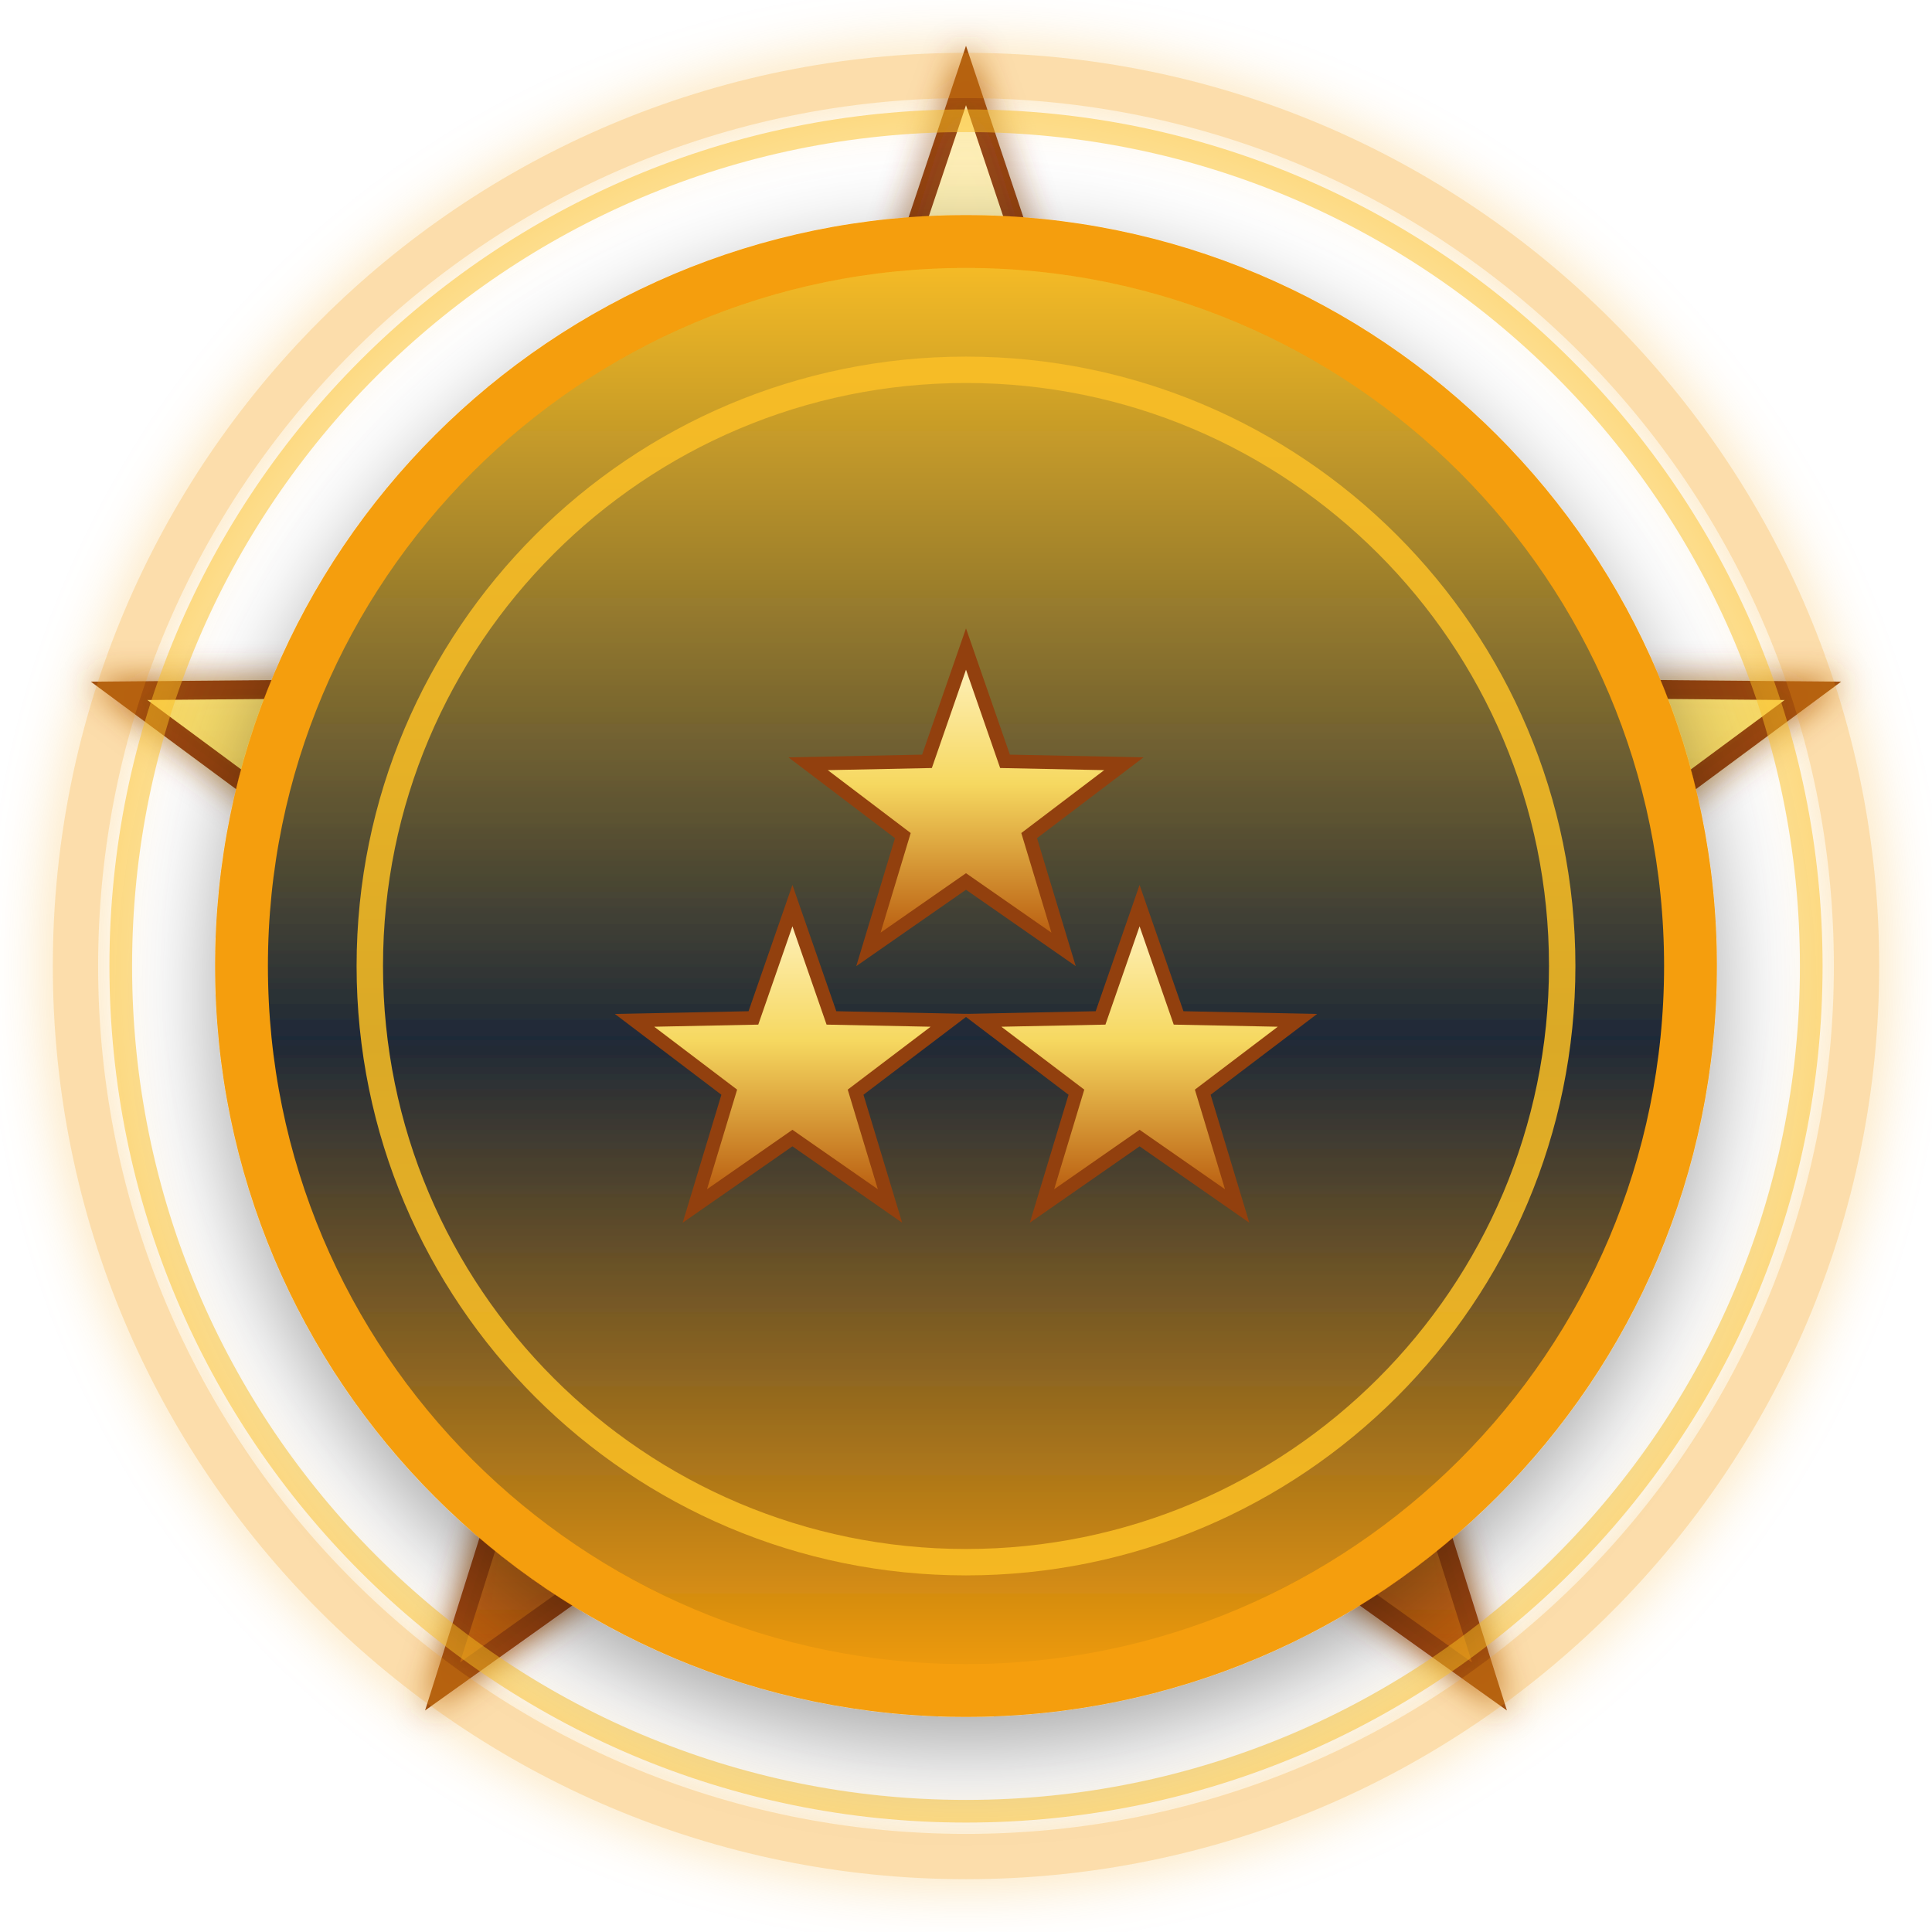
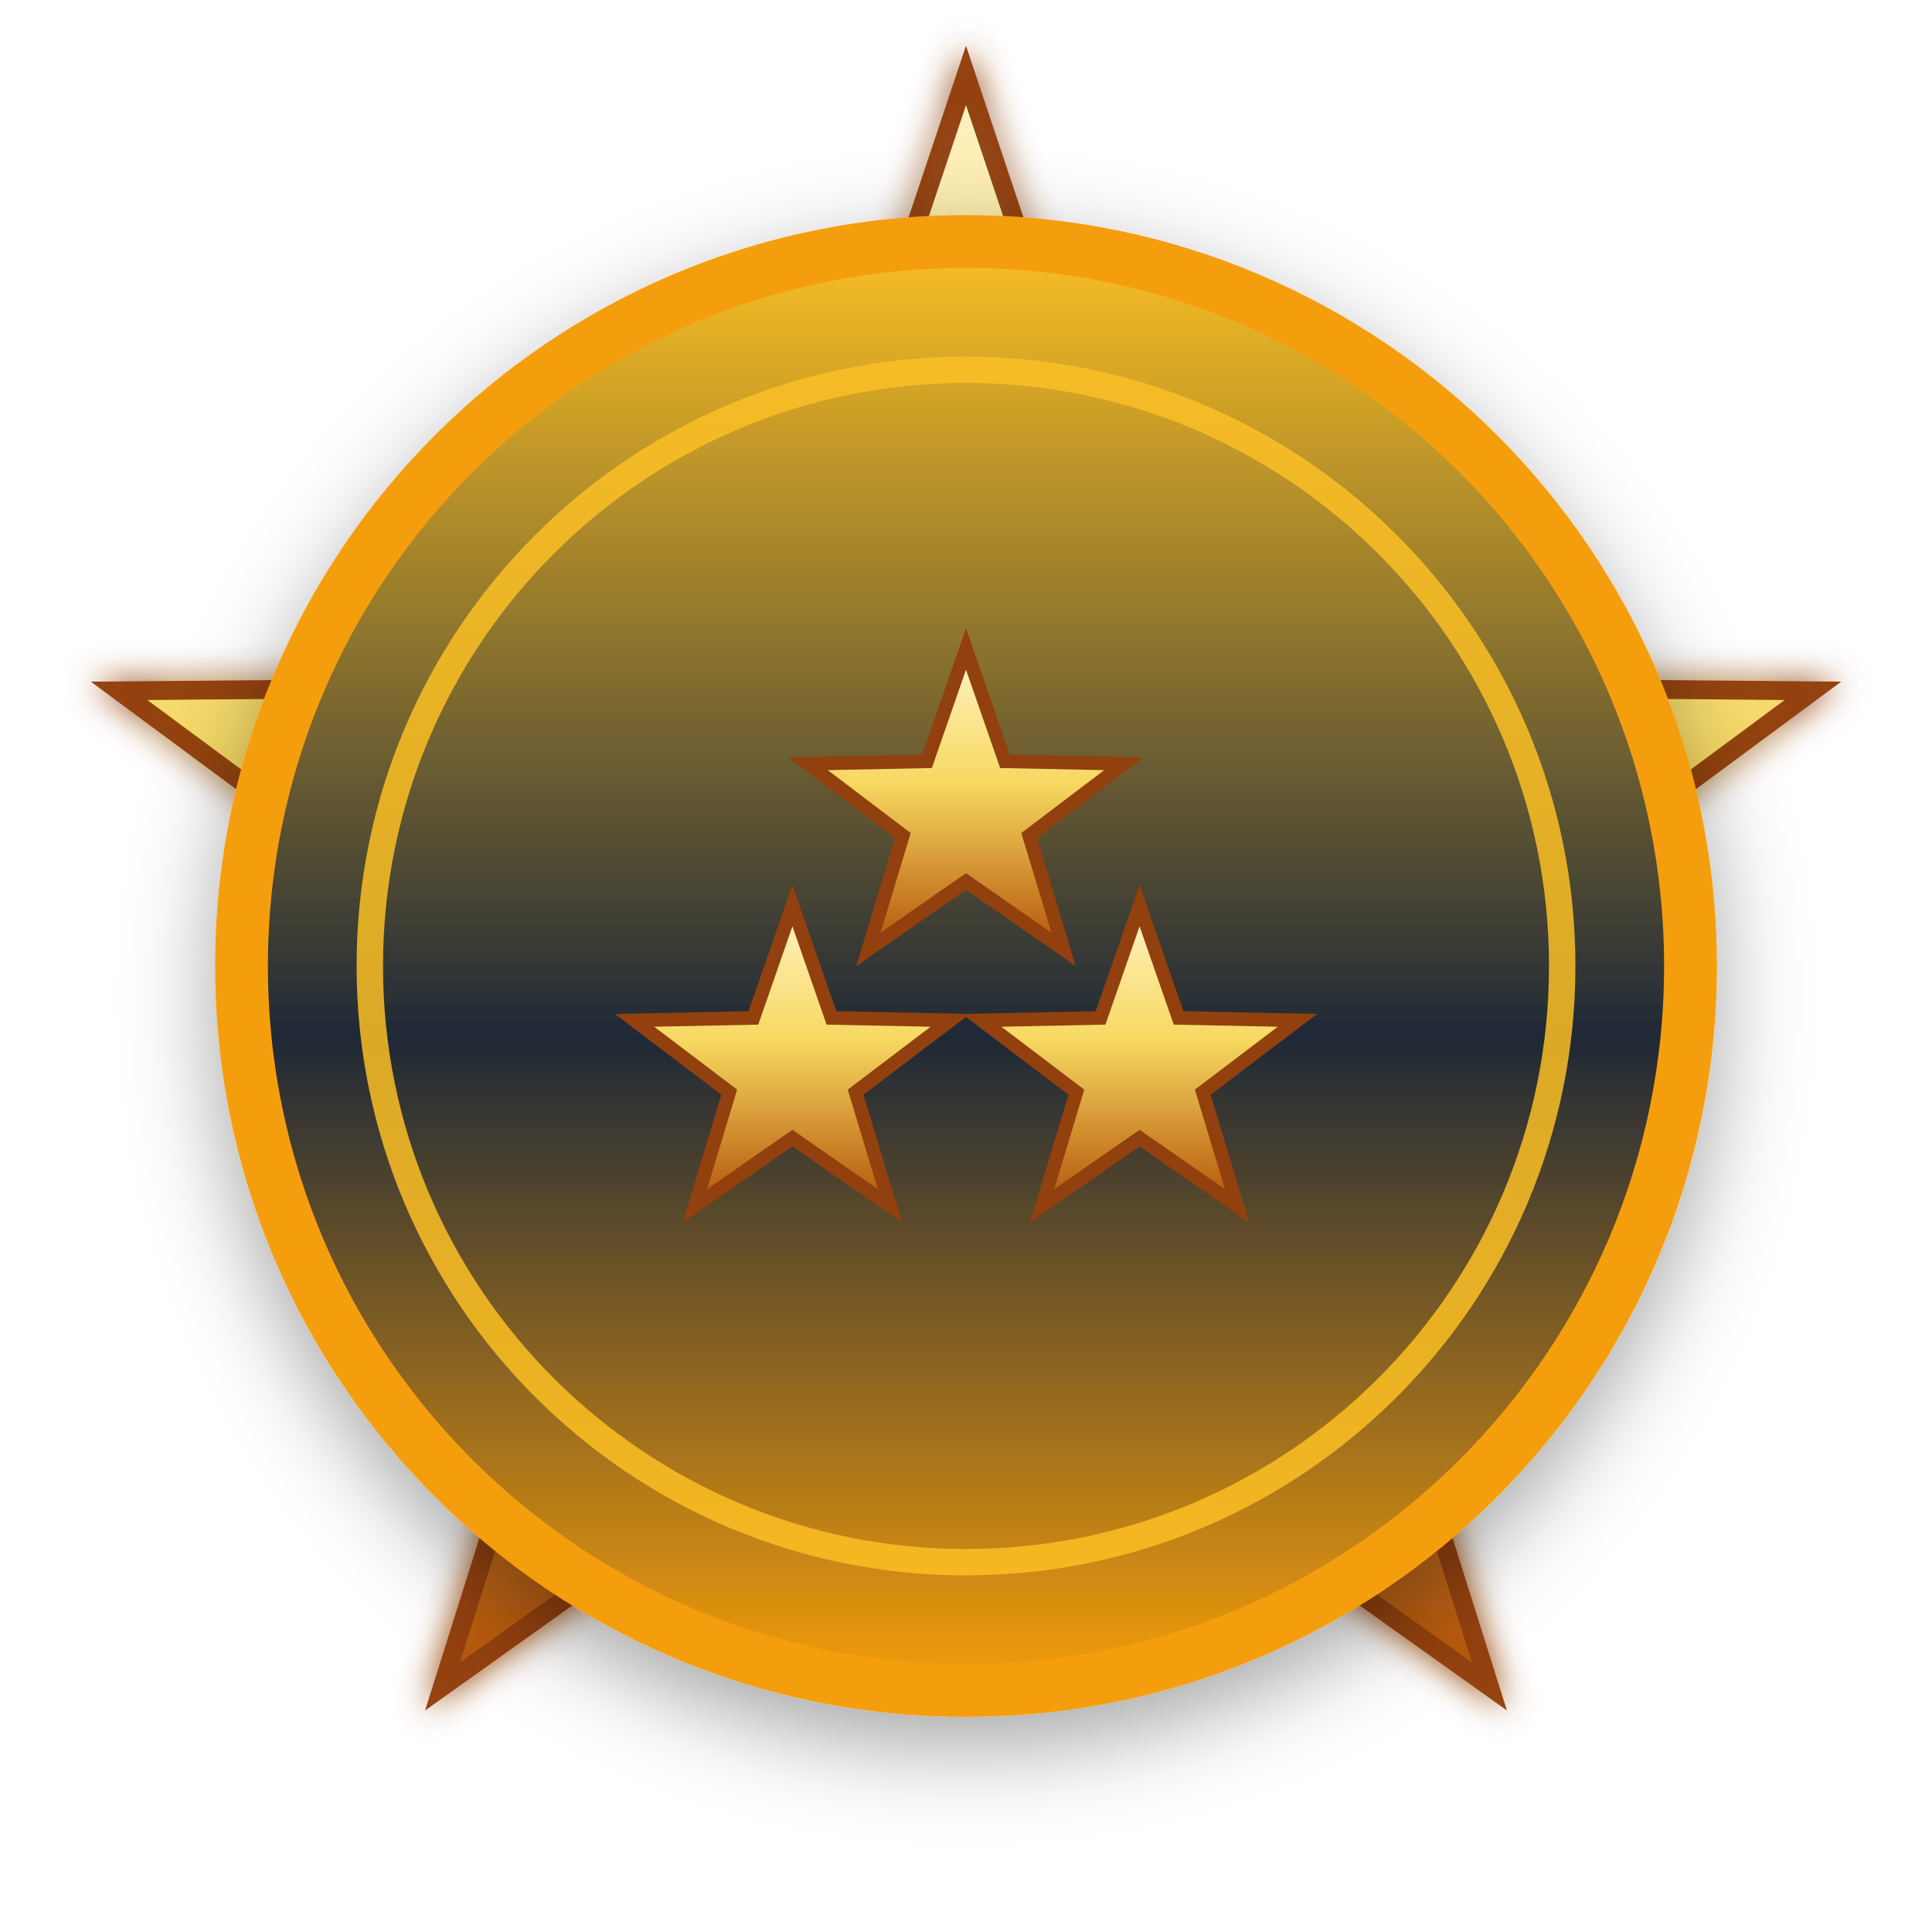
<svg xmlns="http://www.w3.org/2000/svg" width="256" height="256" viewBox="0 0 256 256" role="img" aria-label="PRO III badge">
  <defs>
    <linearGradient id="g" x1="0" y1="0" x2="0" y2="1">
      <stop offset="0%" stop-color="#FBBF24" />
      <stop offset="55%" stop-color="#1F2937" />
      <stop offset="100%" stop-color="#F59E0B" />
    </linearGradient>
-     <filter id="glow" x="-50%" y="-50%" width="200%" height="200%">
-       <feGaussianBlur in="SourceGraphic" stdDeviation="4" result="blur" />
-       <feMerge>
-         <feMergeNode in="blur" />
-         <feMergeNode in="SourceGraphic" />
-       </feMerge>
-     </filter>
    <linearGradient id="starMetal" x1="0" y1="0" x2="0" y2="1">
      <stop offset="0%" stop-color="#FFF3C4" />
      <stop offset="45%" stop-color="#F6D860" />
      <stop offset="100%" stop-color="#B45309" />
    </linearGradient>
    <filter id="starGlow" x="-30%" y="-30%" width="160%" height="160%">
      <feGaussianBlur stdDeviation="2.2" result="b" />
      <feMerge>
        <feMergeNode in="b" />
        <feMergeNode in="SourceGraphic" />
      </feMerge>
    </filter>
    <linearGradient id="innerStarMetal" x1="0" y1="0" x2="0" y2="1">
      <stop offset="0%" stop-color="#FFF3C4" />
      <stop offset="45%" stop-color="#F6D860" />
      <stop offset="100%" stop-color="#B45309" />
    </linearGradient>
    <filter id="shadow" x="-40%" y="-40%" width="180%" height="180%">
      <feDropShadow dx="0" dy="4" stdDeviation="6" flood-opacity="0.35" />
    </filter>
  </defs>
  <rect width="256" height="256" fill="none" />
  <g filter="url(#starGlow)">
    <g>
      <animateTransform attributeName="transform" type="rotate" values="0 128 128;360 128 128" dur="10s" repeatCount="indefinite" />
      <polygon points="128.00,10.00 155.04,90.79 240.22,91.54 171.75,142.21 197.36,223.46 128.00,174.00 58.64,223.46 84.25,142.21 15.78,91.54 100.96,90.79" fill="url(#starMetal)" stroke="#92400E" stroke-width="2.5" opacity="0.98" />
    </g>
  </g>
-   <circle cx="128" cy="128" r="118" fill="none" stroke="#F59E0B" stroke-width="6" opacity="0.35" filter="url(#glow)">
-     <animate attributeName="opacity" values="0.2;0.75;0.2" dur="2.4s" repeatCount="indefinite" />
-     <animate attributeName="r" values="114;122;114" dur="2.4s" repeatCount="indefinite" />
-   </circle>
-   <circle cx="128" cy="128" r="112" fill="none" stroke="#FBBF24" stroke-width="3" opacity="0.5">
-     <animate attributeName="opacity" values="0.25;0.85;0.25" dur="2.4s" begin="0.3s" repeatCount="indefinite" />
-   </circle>
  <g filter="url(#shadow)">
    <circle cx="128" cy="128" r="96" fill="url(#g)" stroke="#F59E0B" stroke-width="7" />
    <circle cx="128" cy="128" r="79" fill="none" stroke="#FBBF24" stroke-width="3.5" opacity="0.85" />
  </g>
  <g>
    <polygon points="128.00,86.00 133.17,100.88 148.92,101.20 136.37,110.72 140.93,125.80 128.00,116.80 115.07,125.80 119.63,110.72 107.08,101.20 122.83,100.88" fill="url(#innerStarMetal)" stroke="#92400E" stroke-width="1.8" />
    <polygon points="105.00,120.00 110.17,134.88 125.92,135.20 113.37,144.72 117.93,159.80 105.00,150.80 92.07,159.80 96.63,144.72 84.08,135.20 99.83,134.88" fill="url(#innerStarMetal)" stroke="#92400E" stroke-width="1.8" />
    <polygon points="151.00,120.00 156.17,134.88 171.92,135.20 159.37,144.72 163.93,159.80 151.00,150.80 138.07,159.80 142.63,144.72 130.08,135.20 145.83,134.88" fill="url(#innerStarMetal)" stroke="#92400E" stroke-width="1.8" />
  </g>
</svg>
